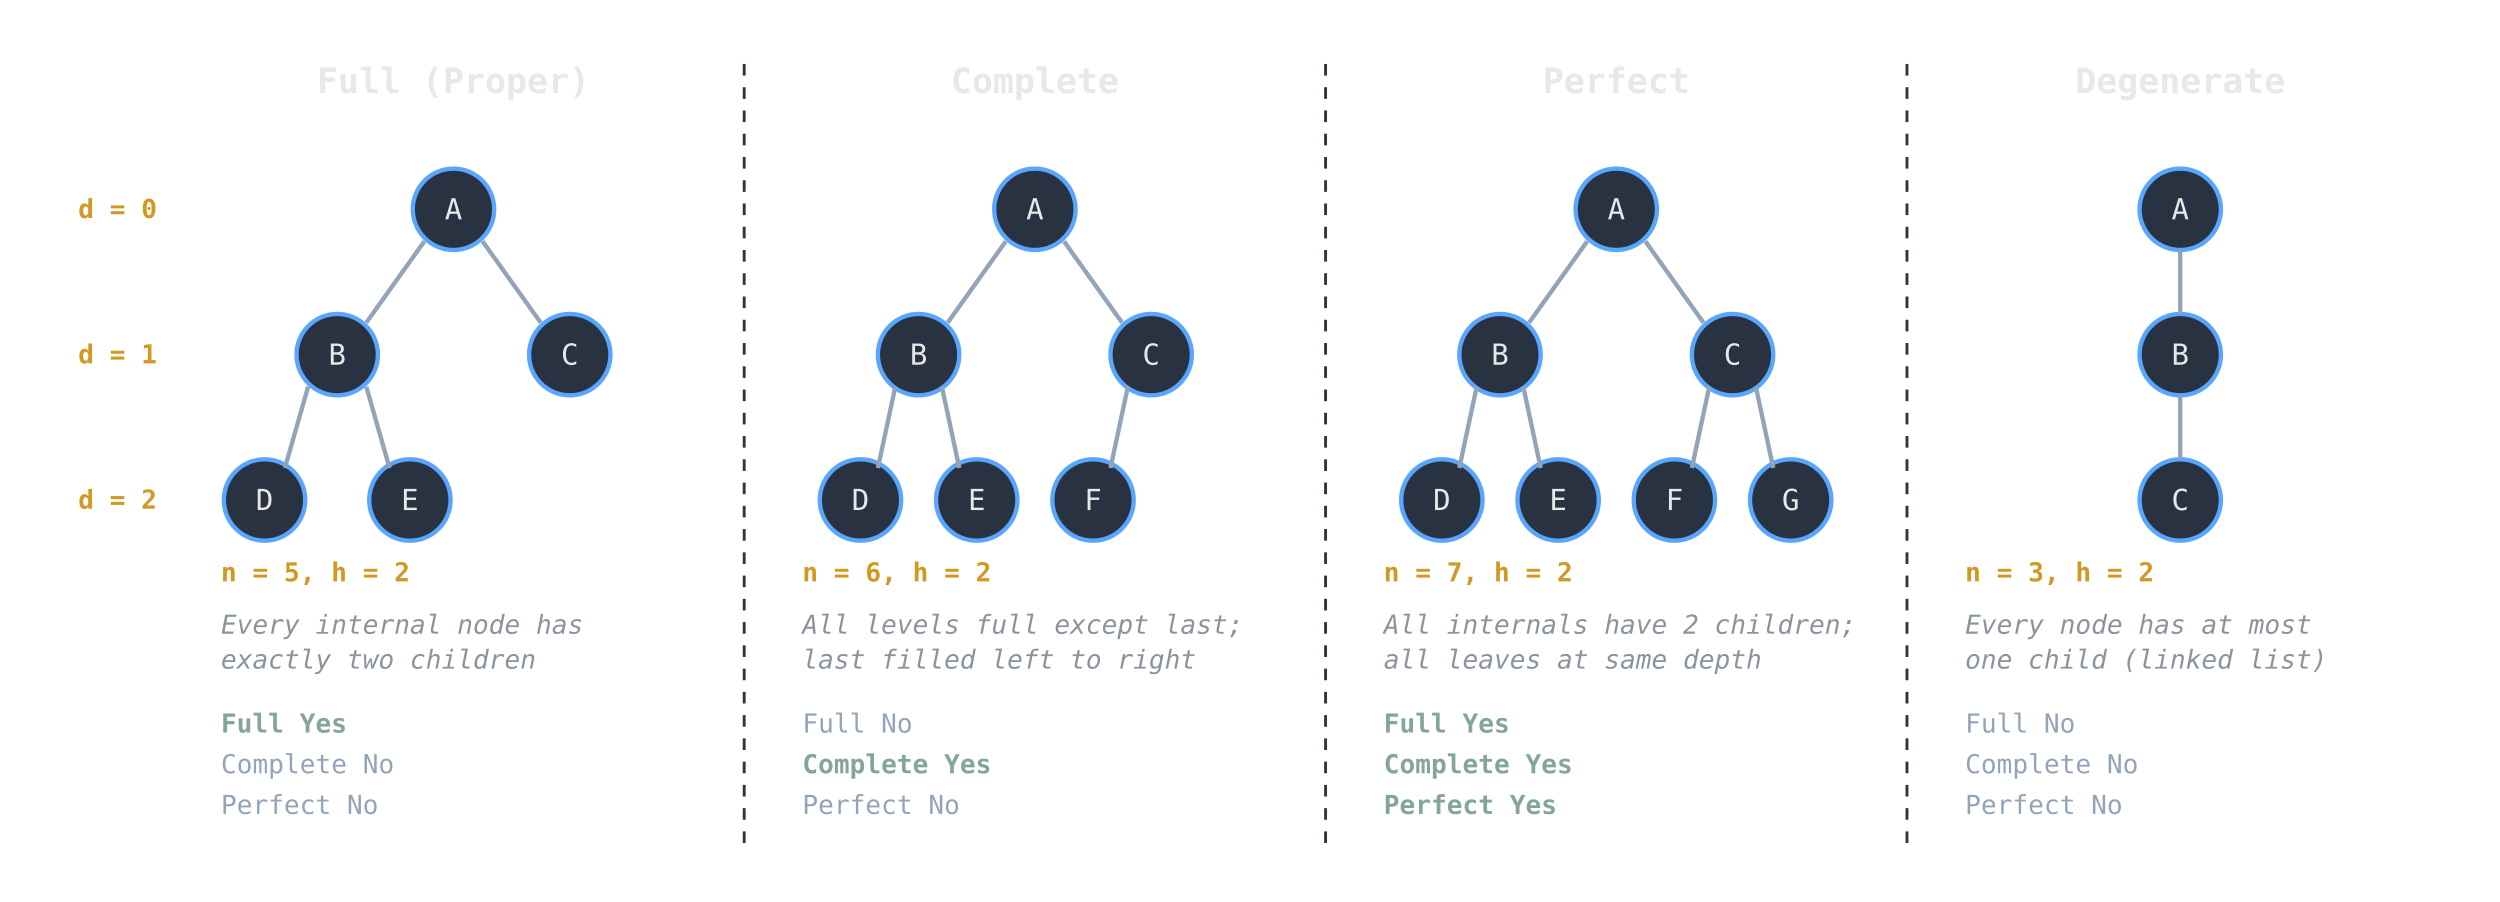
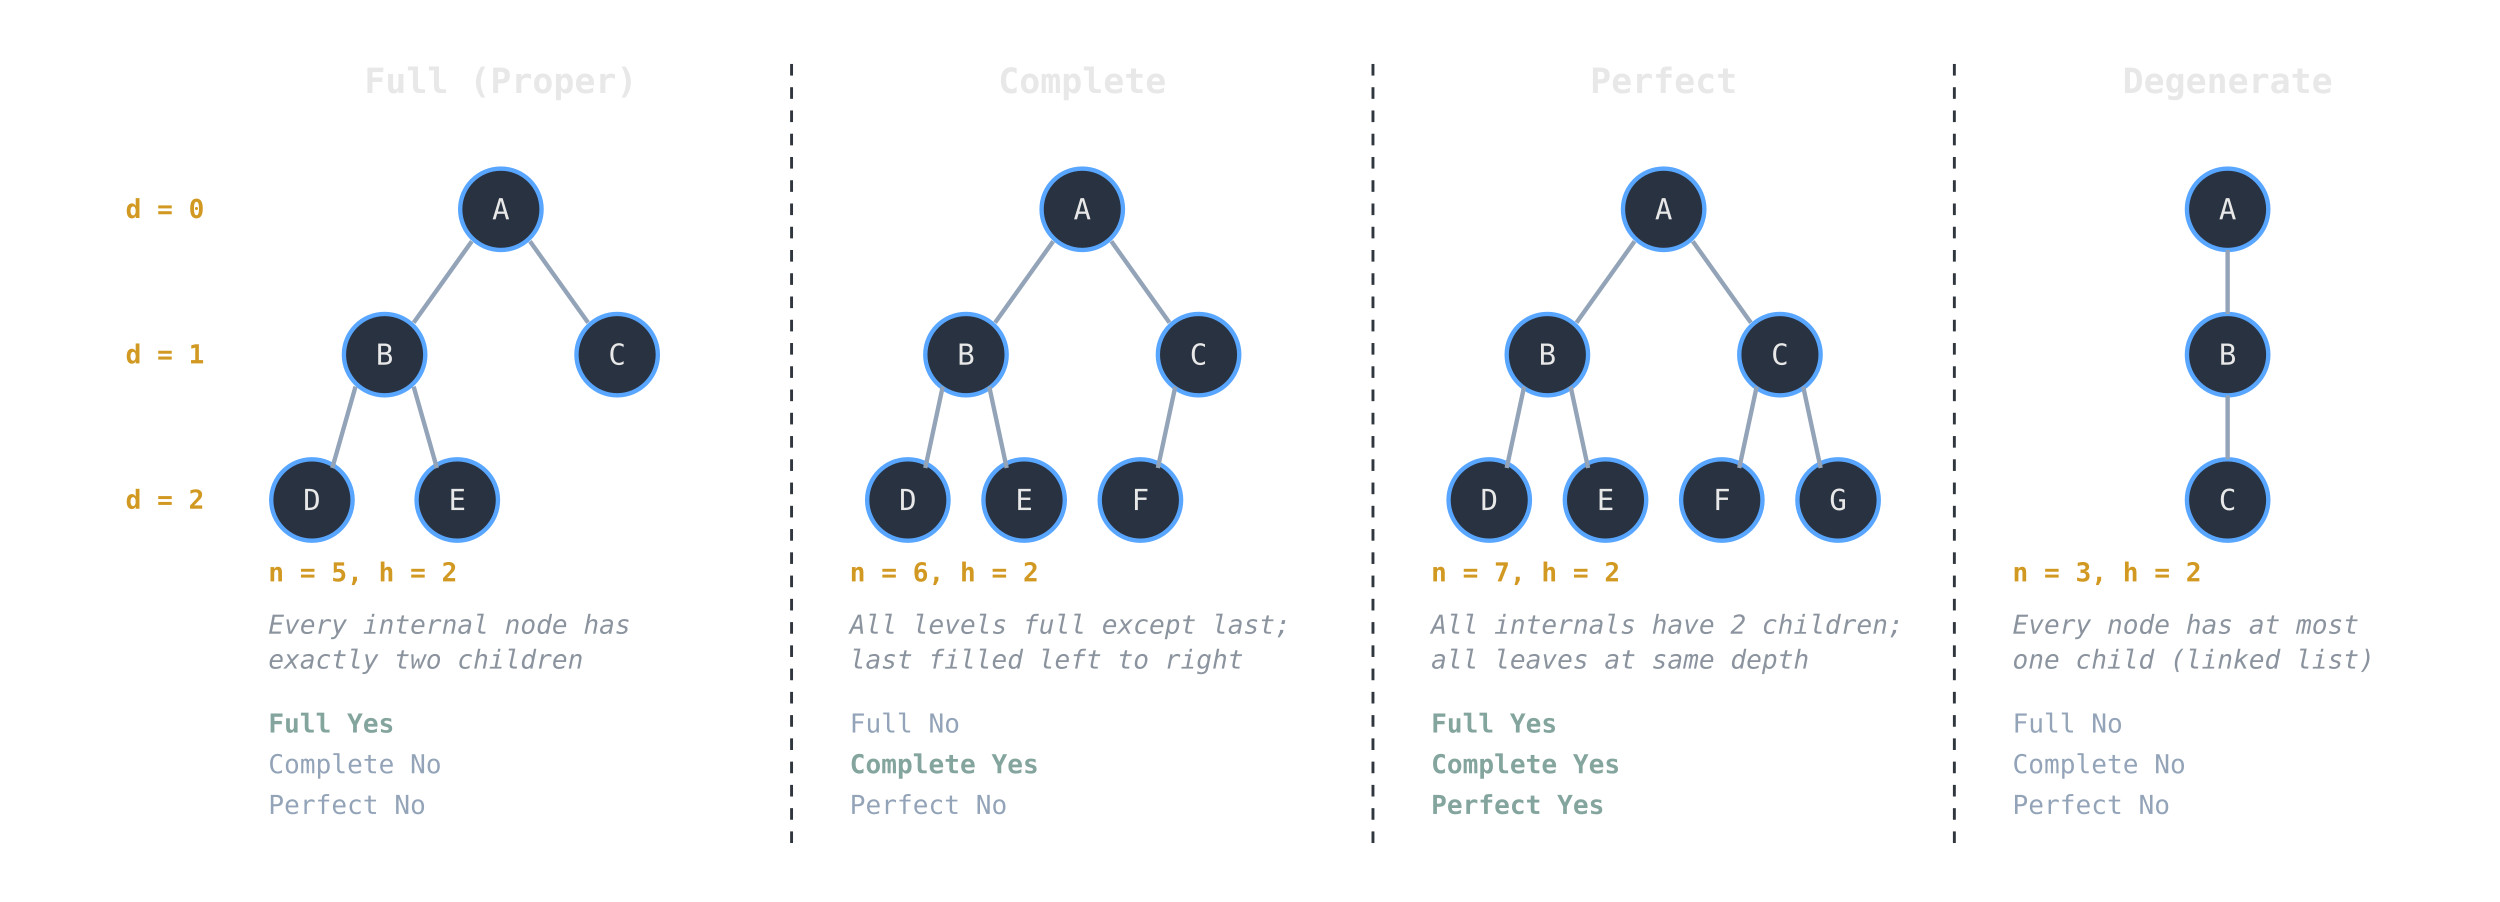
- <svg xmlns="http://www.w3.org/2000/svg" viewBox="0 0 860 310" fill="none">
+ <svg xmlns="http://www.w3.org/2000/svg" viewBox="-16.3 0 860 310" fill="none">
  <style>
    text { font-family: 'IBM Plex Mono', 'SF Mono', 'Fira Code', 'Consolas', monospace; }
    .node { fill: rgba(30,40,55,0.95); stroke: #58a6ff; stroke-width: 1.5; }
    .node-text { font-size: 10px; fill: #e8e8e8; text-anchor: middle; dominant-baseline: central; }
    .edge { stroke: #93a3b8; stroke-width: 1.5; fill: none; }
    .anno { font-size: 9px; fill: #d29922; font-weight: 600; text-anchor: end; }
    .title { font-size: 12px; fill: #e8e8e8; font-weight: 700; text-anchor: middle; }
    .desc { font-size: 9px; fill: #8b949e; font-style: italic; text-anchor: start; }
    .prop-yes { font-size: 9px; fill: #84a59d; font-weight: 600; text-anchor: start; }
    .prop-no { font-size: 9px; fill: #93a3b8; text-anchor: start; }
    .sep { stroke: #30363d; stroke-width: 1; stroke-dasharray: 4 4; }
    .meta { font-size: 9px; fill: #d29922; font-weight: 600; text-anchor: start; }
    @media (prefers-color-scheme: light) {
      .node { fill: #1a1a2e; stroke: #284b63; }
      .edge { stroke: #b8b8b8; }
      .anno { fill: #9e6000; }
      .title { fill: #1a1a2e; }
      .desc { fill: #6e7781; }
      .prop-yes { fill: #2d6a4f; }
      .prop-no { fill: #6e7781; }
      .sep { stroke: #e5e5e5; }
      .meta { fill: #9e6000; }
    }
  </style>
  <line x1="256" y1="22" x2="256" y2="292" class="sep" />
  <line x1="456" y1="22" x2="456" y2="292" class="sep" />
  <line x1="656" y1="22" x2="656" y2="292" class="sep" />
  <text x="54" y="75" class="anno">d = 0</text>
  <text x="54" y="125" class="anno">d = 1</text>
  <text x="54" y="175" class="anno">d = 2</text>
  <text x="156" y="32" class="title">Full (Proper)</text>
  <circle cx="156" cy="72" r="14" class="node" />
  <text x="156" y="72" class="node-text">A</text>
  <circle cx="116" cy="122" r="14" class="node" />
  <text x="116" y="122" class="node-text">B</text>
  <circle cx="196" cy="122" r="14" class="node" />
  <text x="196" y="122" class="node-text">C</text>
  <circle cx="91" cy="172" r="14" class="node" />
  <text x="91" y="172" class="node-text">D</text>
  <circle cx="141" cy="172" r="14" class="node" />
  <text x="141" y="172" class="node-text">E</text>
  <line x1="146" y1="83" x2="126" y2="111" class="edge" />
  <line x1="166" y1="83" x2="186" y2="111" class="edge" />
  <line x1="106" y1="133" x2="98" y2="161" class="edge" />
  <line x1="126" y1="133" x2="134" y2="161" class="edge" />
  <text x="76" y="200" class="meta">n = 5, h = 2</text>
  <text x="76" y="218" class="desc">Every internal node has</text>
  <text x="76" y="230" class="desc">exactly two children</text>
  <text x="76" y="252" class="prop-yes">Full        Yes</text>
  <text x="76" y="266" class="prop-no">Complete    No</text>
  <text x="76" y="280" class="prop-no">Perfect     No</text>
  <text x="356" y="32" class="title">Complete</text>
  <circle cx="356" cy="72" r="14" class="node" />
  <text x="356" y="72" class="node-text">A</text>
  <circle cx="316" cy="122" r="14" class="node" />
  <text x="316" y="122" class="node-text">B</text>
  <circle cx="396" cy="122" r="14" class="node" />
  <text x="396" y="122" class="node-text">C</text>
  <circle cx="296" cy="172" r="14" class="node" />
  <text x="296" y="172" class="node-text">D</text>
  <circle cx="336" cy="172" r="14" class="node" />
  <text x="336" y="172" class="node-text">E</text>
  <circle cx="376" cy="172" r="14" class="node" />
  <text x="376" y="172" class="node-text">F</text>
  <line x1="346" y1="83" x2="326" y2="111" class="edge" />
  <line x1="366" y1="83" x2="386" y2="111" class="edge" />
  <line x1="308" y1="133" x2="302" y2="161" class="edge" />
  <line x1="324" y1="133" x2="330" y2="161" class="edge" />
  <line x1="388" y1="133" x2="382" y2="161" class="edge" />
  <text x="276" y="200" class="meta">n = 6, h = 2</text>
  <text x="276" y="218" class="desc">All levels full except last;</text>
  <text x="276" y="230" class="desc">last filled left to right</text>
  <text x="276" y="252" class="prop-no">Full        No</text>
  <text x="276" y="266" class="prop-yes">Complete    Yes</text>
  <text x="276" y="280" class="prop-no">Perfect     No</text>
  <text x="556" y="32" class="title">Perfect</text>
  <circle cx="556" cy="72" r="14" class="node" />
  <text x="556" y="72" class="node-text">A</text>
  <circle cx="516" cy="122" r="14" class="node" />
  <text x="516" y="122" class="node-text">B</text>
  <circle cx="596" cy="122" r="14" class="node" />
  <text x="596" y="122" class="node-text">C</text>
  <circle cx="496" cy="172" r="14" class="node" />
  <text x="496" y="172" class="node-text">D</text>
  <circle cx="536" cy="172" r="14" class="node" />
  <text x="536" y="172" class="node-text">E</text>
  <circle cx="576" cy="172" r="14" class="node" />
  <text x="576" y="172" class="node-text">F</text>
  <circle cx="616" cy="172" r="14" class="node" />
  <text x="616" y="172" class="node-text">G</text>
  <line x1="546" y1="83" x2="526" y2="111" class="edge" />
  <line x1="566" y1="83" x2="586" y2="111" class="edge" />
  <line x1="508" y1="133" x2="502" y2="161" class="edge" />
  <line x1="524" y1="133" x2="530" y2="161" class="edge" />
  <line x1="588" y1="133" x2="582" y2="161" class="edge" />
  <line x1="604" y1="133" x2="610" y2="161" class="edge" />
  <text x="476" y="200" class="meta">n = 7, h = 2</text>
  <text x="476" y="218" class="desc">All internals have 2 children;</text>
  <text x="476" y="230" class="desc">all leaves at same depth</text>
  <text x="476" y="252" class="prop-yes">Full        Yes</text>
  <text x="476" y="266" class="prop-yes">Complete    Yes</text>
  <text x="476" y="280" class="prop-yes">Perfect     Yes</text>
  <text x="750" y="32" class="title">Degenerate</text>
  <circle cx="750" cy="72" r="14" class="node" />
  <text x="750" y="72" class="node-text">A</text>
  <circle cx="750" cy="122" r="14" class="node" />
  <text x="750" y="122" class="node-text">B</text>
  <circle cx="750" cy="172" r="14" class="node" />
  <text x="750" y="172" class="node-text">C</text>
  <line x1="750" y1="86" x2="750" y2="108" class="edge" />
  <line x1="750" y1="136" x2="750" y2="158" class="edge" />
  <text x="676" y="200" class="meta">n = 3, h = 2</text>
  <text x="676" y="218" class="desc">Every node has at most</text>
  <text x="676" y="230" class="desc">one child (linked list)</text>
  <text x="676" y="252" class="prop-no">Full        No</text>
  <text x="676" y="266" class="prop-no">Complete    No</text>
  <text x="676" y="280" class="prop-no">Perfect     No</text>
</svg>
